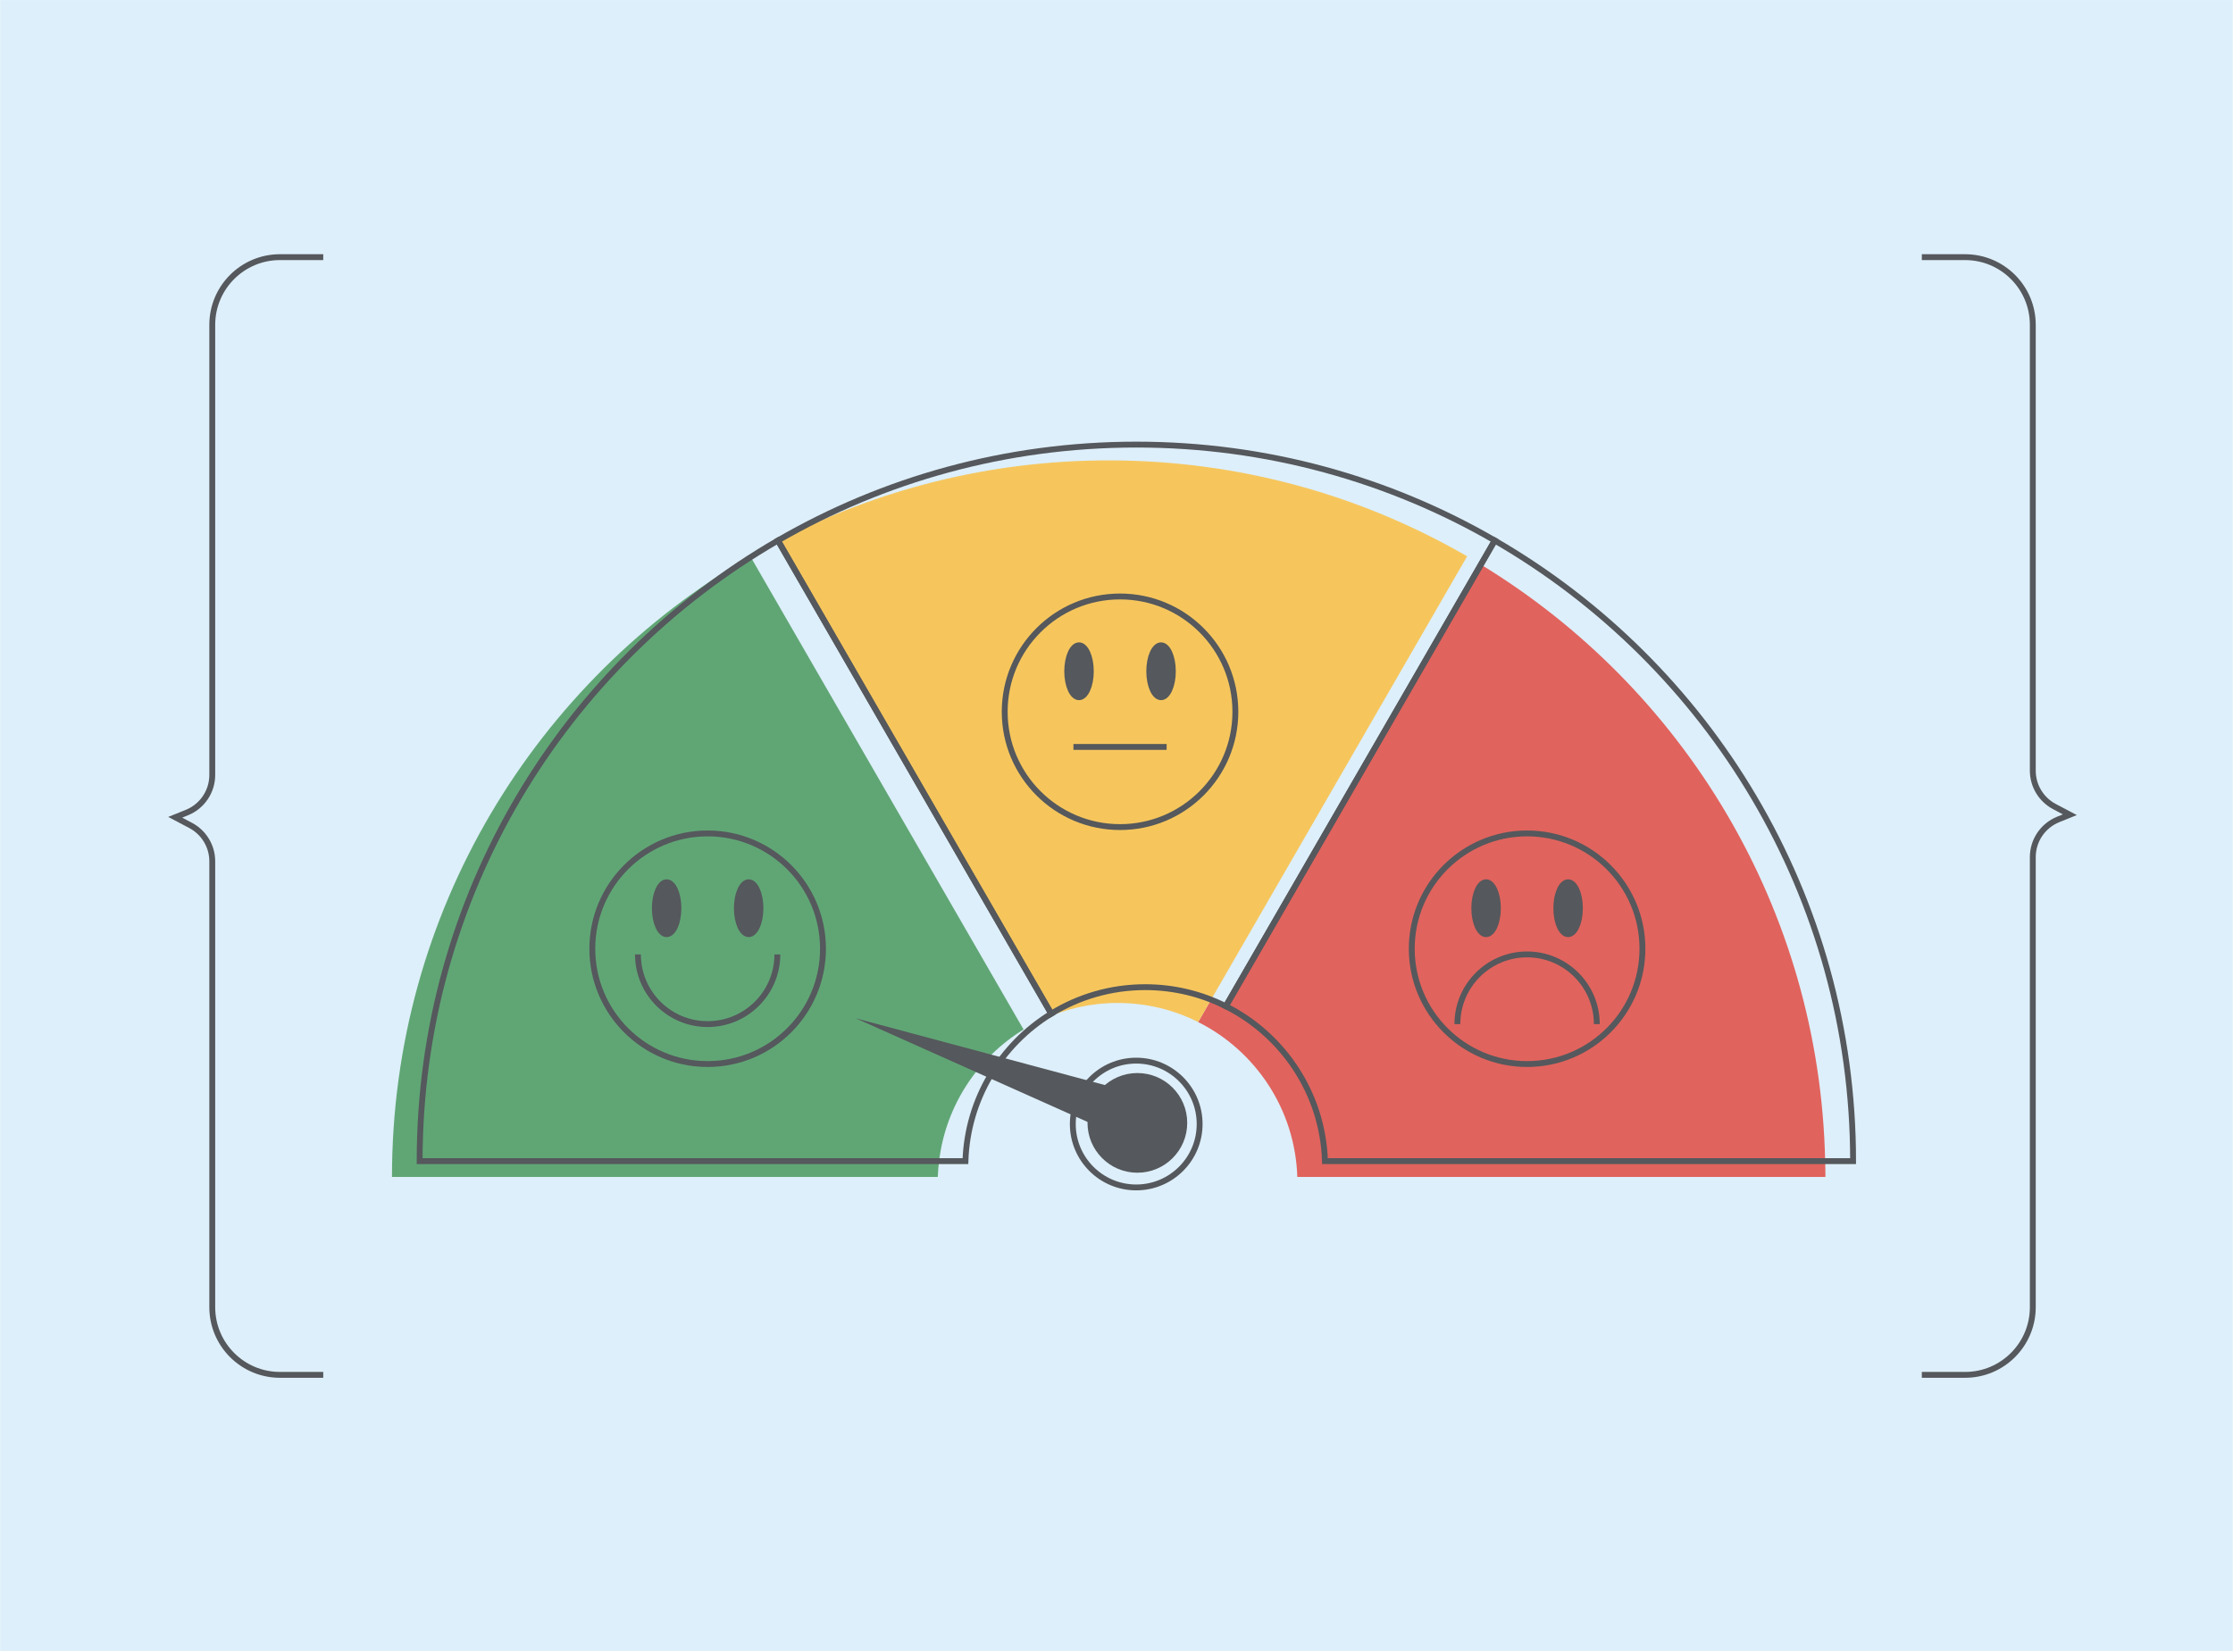
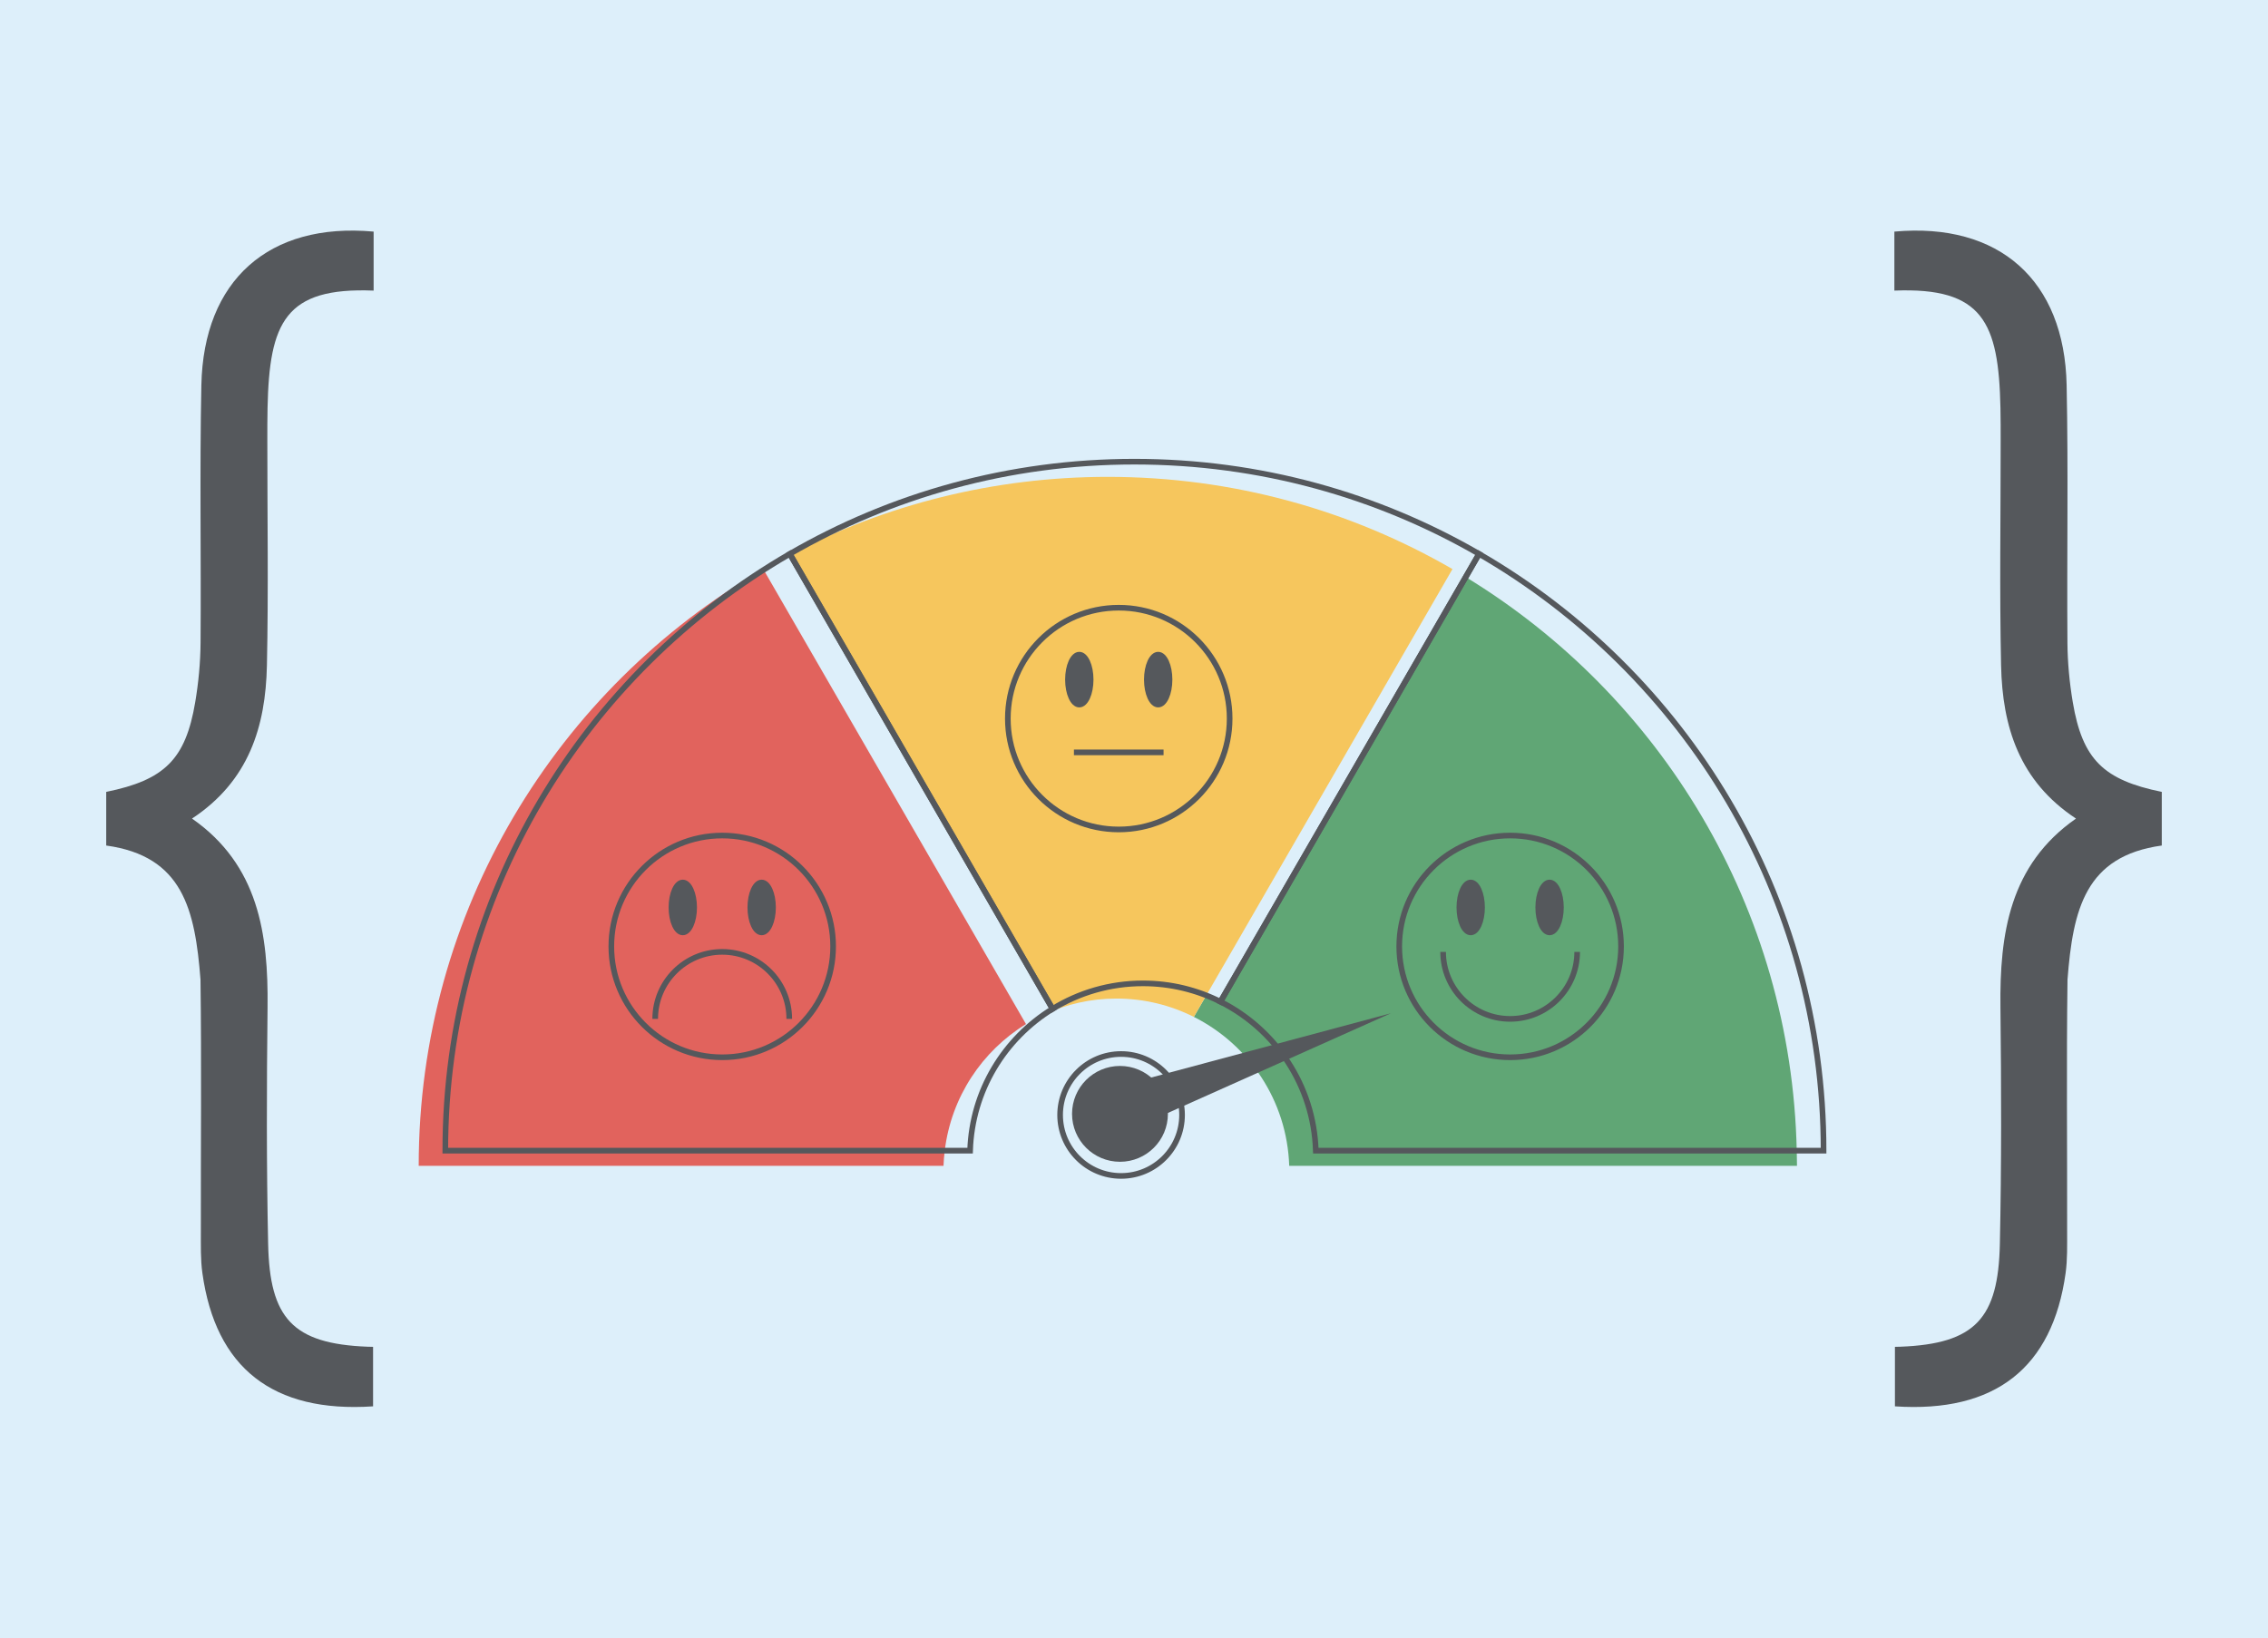
- <svg xmlns="http://www.w3.org/2000/svg" width="9061px" height="6702px" viewBox="0 0 9061 6702" version="1.1">
-   <g id="Page-1" stroke="none" stroke-width="1" fill="none" fill-rule="evenodd">
-     <g id="api-scorecard">
-       <rect id="Rectangle" fill="#DDEFFA" fill-rule="nonzero" x="0.67" y="0.24" width="9059.39" height="6700.95" />
-       <g id="Group" transform="translate(710, 1043)">
-         <g id="Path" stroke="#55585C" stroke-width="23.802">
-           <path d="M601.67,0.72 L426.11,0.72 C274.36,0.72 151.34,123.74 151.34,275.49 L151.34,2102.3 C151.34,2169.52 110.52,2230 48.17,2255.14 L0.92,2274.19 L63.46,2307.2 C117.51,2335.73 151.34,2391.83 151.34,2452.94 L151.34,4262.5 C151.34,4414.25 274.36,4537.27 426.11,4537.27 L601.67,4537.27" />
-           <path d="M7088.33,4537.28 L7263.89,4537.28 C7415.64,4537.28 7538.66,4414.26 7538.66,4262.51 L7538.66,2435.7 C7538.66,2368.48 7579.48,2308 7641.83,2282.86 L7689.08,2263.81 L7626.54,2230.8 C7572.49,2202.27 7538.66,2146.17 7538.66,2085.06 L7538.66,275.5 C7538.66,123.75 7415.64,0.73 7263.89,0.73 L7088.33,0.73" />
+ <svg xmlns="http://www.w3.org/2000/svg" version="1.1" id="Layer_1" x="0px" y="0px" viewBox="0 0 9000 6500" style="enable-background:new 0 0 9000 6500;" xml:space="preserve">
+   <style type="text/css">
+ 	.st0{fill:#DDEFFA;}
+ 	.st1{fill:#E1635D;}
+ 	.st2{fill:#60A675;}
+ 	.st3{fill:#F6C65D;}
+ 	.st4{fill:none;stroke:#55585C;stroke-width:22.381;stroke-miterlimit:10;}
+ 	.st5{fill:#55585C;stroke:#55585C;stroke-width:22.381;stroke-miterlimit:10;}
+ 	.st6{fill:#55585C;}
+ </style>
+   <rect x="-54.33" y="-61.76" class="st0" width="9059.39" height="6700.95" />
+   <g>
+     <g>
+       <g>
+         <path class="st1" d="M3030.53,2262.03l-1.85-3.2c-817.28,472.87-1367.16,1356.52-1367.16,2368.64h2082.54     c0.66-20.37,2.52-40.41,4.91-60.29c25.61-212.63,148.12-395.35,322.36-502.42L3030.53,2262.03z" />
+         <path class="st2" d="M7129.9,4567.18c-20.91-965.03-541.56-1806.7-1313.63-2276.83l-973.22,1685.67     c-18.28-9.19-37.16-17.34-56.32-24.91l-49.19,85.2c218.27,109.66,370.02,332.22,378.38,591.16h2015.02     C7130.92,4607.29,7130.34,4587.25,7129.9,4567.18z" />
+         <path class="st3" d="M4396.23,1892.77c-454.82,0-883.51,111.38-1260.83,307.83l1041.46,1803.87     c-11.43,7.03-22.62,14.42-33.6,22.08c87.27-40.28,184.27-63.06,286.73-63.06c110.62,0,215.02,26.34,307.54,72.82l49.19-85.2     l977.04-1692.29C5361.47,2026.06,4894.43,1892.77,4396.23,1892.77z" />
+       </g>
+       <g>
+         <path class="st4" d="M1767.04,4567.18h2082.54c7.69-238.21,136.74-445.63,327.27-562.71L3134.2,2198.54     C2316.93,2671.41,1767.04,3555.05,1767.04,4567.18z" />
+         <path class="st4" d="M5869.28,2198.54L4843.04,3976.02c218.27,109.66,370.02,332.22,378.38,591.16h2015.02     C7236.44,3555.05,6686.55,2671.41,5869.28,2198.54z" />
+         <path class="st4" d="M4501.74,1832.48c-498.2,0-965.25,133.29-1367.54,366.05l1042.65,1805.93     c104.37-64.14,227.13-101.27,358.65-101.27c110.62,0,215.02,26.34,307.54,72.82l1026.23-1777.49     C5466.99,1965.77,4999.94,1832.48,4501.74,1832.48z" />
+       </g>
+       <g>
+         <circle class="st4" cx="5992.63" cy="3756.52" r="440.08" />
+         <path class="st4" d="M5726.64,3778.2c0,146.9,119.09,265.99,265.99,265.99c146.9,0,265.99-119.09,265.99-265.99" />
+         <g>
+           <ellipse class="st5" cx="5836.12" cy="3601.88" rx="45.06" ry="99.09" />
+           <ellipse class="st5" cx="6149.14" cy="3601.88" rx="45.06" ry="99.09" />
        </g>
-         <g transform="translate(880, 761)">
-           <g transform="translate(0, 64)" fill-rule="nonzero" id="Path">
-             <path d="M1456.48,393.32 L1454.52,389.92 C585.36,892.82 0.56,1832.55 0.56,2908.94 L2215.31,2908.94 C2216.01,2887.28 2217.99,2865.96 2220.54,2844.82 C2247.78,2618.7 2378.07,2424.37 2563.36,2310.5 L1456.48,393.32 Z" fill="#60A675" />
-             <path d="M5816.1,2844.82 C5793.87,1818.52 5240.16,923.42 4419.07,423.45 L3384.06,2216.13 C3364.61,2206.36 3344.55,2197.69 3324.16,2189.64 L3271.85,2280.25 C3503.97,2396.87 3665.36,2633.57 3674.25,2908.94 L5817.19,2908.94 C5817.19,2887.48 5816.56,2866.17 5816.1,2844.82 Z" fill="#E1635D" />
-             <path d="M2908.88,0.63 C2425.18,0.63 1969.28,119.08 1568,328 L2675.58,2246.39 C2663.42,2253.86 2651.53,2261.72 2639.85,2269.87 C2732.66,2227.03 2835.82,2202.81 2944.78,2202.81 C3062.43,2202.81 3173.45,2230.82 3271.85,2280.26 L3324.16,2189.65 L4363.23,389.93 C3935.4,142.38 3438.71,0.63 2908.88,0.63 Z" fill="#F6C65D" />
-           </g>
-           <g transform="translate(112, 0)" id="Path" stroke="#55585C" stroke-width="23.802">
-             <path d="M0.78,2908.82 L2215.53,2908.82 C2223.71,2655.49 2360.96,2434.9 2563.58,2310.38 L1454.73,389.8 C585.57,892.7 0.78,1832.44 0.78,2908.82 Z" />
-             <path d="M4363.44,389.8 L3272.06,2280.13 C3504.18,2396.75 3665.57,2633.45 3674.46,2908.82 L5817.4,2908.82 C5817.4,1832.44 5232.6,892.7 4363.44,389.8 Z" />
-             <path d="M2909.09,0.51 C2379.26,0.51 1882.57,142.26 1454.74,389.8 L2563.59,2310.38 C2674.59,2242.17 2805.14,2202.68 2945,2202.68 C3062.65,2202.68 3173.67,2230.69 3272.07,2280.13 L4363.44,389.8 C3935.61,142.26 3438.92,0.51 2909.09,0.51 Z" />
-           </g>
-           <g transform="translate(4138, 1578)" stroke="#55585C" stroke-width="23.802">
-             <circle id="Oval" cx="468.63" cy="468.7" r="468.02" />
-             <path d="M751.51,774.63 C751.51,618.4 624.86,491.75 468.63,491.75 C312.4,491.75 185.75,618.4 185.75,774.63" id="Path" />
-             <g transform="translate(254, 198)" fill="#55585C" fill-rule="nonzero" id="Oval">
-               <ellipse cx="48.19" cy="106.24" rx="47.92" ry="105.38" />
-               <ellipse cx="381.07" cy="106.24" rx="47.92" ry="105.38" />
-             </g>
-           </g>
-           <g transform="translate(813, 1578)" stroke="#55585C" stroke-width="23.802">
-             <circle id="Oval" cx="468.49" cy="468.7" r="468.02" />
-             <path d="M185.61,491.75 C185.61,647.98 312.26,774.63 468.49,774.63 C624.72,774.63 751.37,647.98 751.37,491.75" id="Path" />
-             <g transform="translate(254, 198)" fill="#55585C" fill-rule="nonzero" id="Oval">
-               <ellipse cx="48.04" cy="106.24" rx="47.92" ry="105.38" />
-               <ellipse cx="380.93" cy="106.24" rx="47.92" ry="105.38" />
-             </g>
-           </g>
-           <g transform="translate(2486, 616)" stroke="#55585C" stroke-width="23.802">
-             <circle id="Oval" cx="468.85" cy="468.97" r="468.02" />
-             <g transform="translate(254, 199)" fill="#55585C" fill-rule="nonzero" id="Oval">
-               <ellipse cx="48.4" cy="105.51" rx="47.92" ry="105.38" />
-               <ellipse cx="381.29" cy="105.51" rx="47.92" ry="105.38" />
-             </g>
-             <line x1="279.72" y1="611.62" x2="657.98" y2="611.62" id="Path" />
-           </g>
-           <circle id="Oval" fill="#55585C" fill-rule="nonzero" cx="3025.18" cy="2753.55" r="202.28" />
-           <circle id="Oval" stroke="#55585C" stroke-width="23.802" cx="3020.51" cy="2758.22" r="257.31" />
-           <polygon id="Path" fill="#55585C" fill-rule="nonzero" points="1882.11 2328.97 2999.5 2828.61 3064.37 2645.95" />
+       </g>
+       <g>
+         <circle class="st4" cx="2865.98" cy="3756.52" r="440.08" />
+         <path class="st4" d="M3131.97,4044.19c0-146.9-119.09-265.99-265.99-265.99c-146.9,0-265.99,119.09-265.99,265.99" />
+         <g>
+           <ellipse class="st5" cx="2709.47" cy="3601.88" rx="45.06" ry="99.09" />
+           <ellipse class="st5" cx="3022.49" cy="3601.88" rx="45.06" ry="99.09" />
        </g>
+       </g>
+       <g>
+         <circle class="st4" cx="4439.45" cy="2852.21" r="440.08" />
+         <g>
+           <ellipse class="st5" cx="4282.94" cy="2697.57" rx="45.06" ry="99.09" />
+           <ellipse class="st5" cx="4595.96" cy="2697.57" rx="45.06" ry="99.09" />
+         </g>
+         <line class="st4" x1="4261.61" y1="2986.34" x2="4617.29" y2="2986.34" />
+       </g>
+       <g>
+         <circle class="st6" cx="4444.35" cy="4421.18" r="190.2" />
+         <circle class="st4" cx="4448.74" cy="4425.57" r="241.95" />
+         <polygon class="st6" points="5519.17,4021.94 4468.49,4491.76 4407.5,4320    " />
      </g>
    </g>
  </g>
+   <g>
+     <path class="st6" d="M8238.05,3249.08c-225.68-148.89-292.08-365.2-297.25-607.7c-6.34-297.14-1.53-594.53-1.63-891.8   c-0.01-43.6,0.05-87.2-0.87-130.79c-7.22-339.57-69.71-479.4-420.95-465.33c0-71.43,0-162.13,0-234.16   c416.1-37.7,675.09,193.47,683.58,609.34c6.96,340.74,0.65,681.74,3.18,1022.6c0.58,78.76,8.15,158.28,21.22,235.98   c38.31,227.64,122.47,308.93,353.17,355.96c0,69.28,0,142.63,0,212.91c-303.67,42.02-352.42,253.27-374.13,532.17   c-4.42,332.89-0.89,665.89-1.47,998.84c-0.1,55.42,1.54,111.53-6.04,166.15c-52.2,375.86-279.68,555.54-677.3,528.84   c0-65.15,0-198.23,0-198.23s0-31.52,0-37.93c5.7,0,20.27-0.45,22.12-0.52c297.58-11.6,387.98-113.39,394.28-407.78   c6.7-312.99,5.86-626.25,2.31-939.33C7934.96,3707.58,7973.85,3433.39,8238.05,3249.08z" />
+     <path class="st6" d="M761.95,3249.08c225.68-148.89,292.08-365.2,297.25-607.7c6.34-297.14,1.53-594.53,1.63-891.8   c0.01-43.6-0.05-87.2,0.87-130.79c7.22-339.57,69.71-479.4,420.95-465.33c0-71.43,0-162.13,0-234.16   c-416.1-37.7-675.09,193.47-683.58,609.34c-6.96,340.74-0.65,681.74-3.18,1022.6c-0.59,78.76-8.15,158.28-21.22,235.98   c-38.31,227.64-122.47,308.93-353.17,355.96c0,69.28,0,142.63,0,212.91c303.67,42.02,352.42,253.27,374.13,532.17   c4.42,332.89,0.89,665.89,1.47,998.84c0.1,55.42-1.54,111.53,6.04,166.15c52.2,375.86,279.68,555.54,677.3,528.84   c0-65.15,0-198.23,0-198.23s0-31.52,0-37.93c-5.7,0-20.27-0.45-22.12-0.52c-297.58-11.6-387.98-113.39-394.28-407.78   c-6.7-312.99-5.86-626.25-2.31-939.33C1065.04,3707.58,1026.15,3433.39,761.95,3249.08z" />
+   </g>
</svg>
